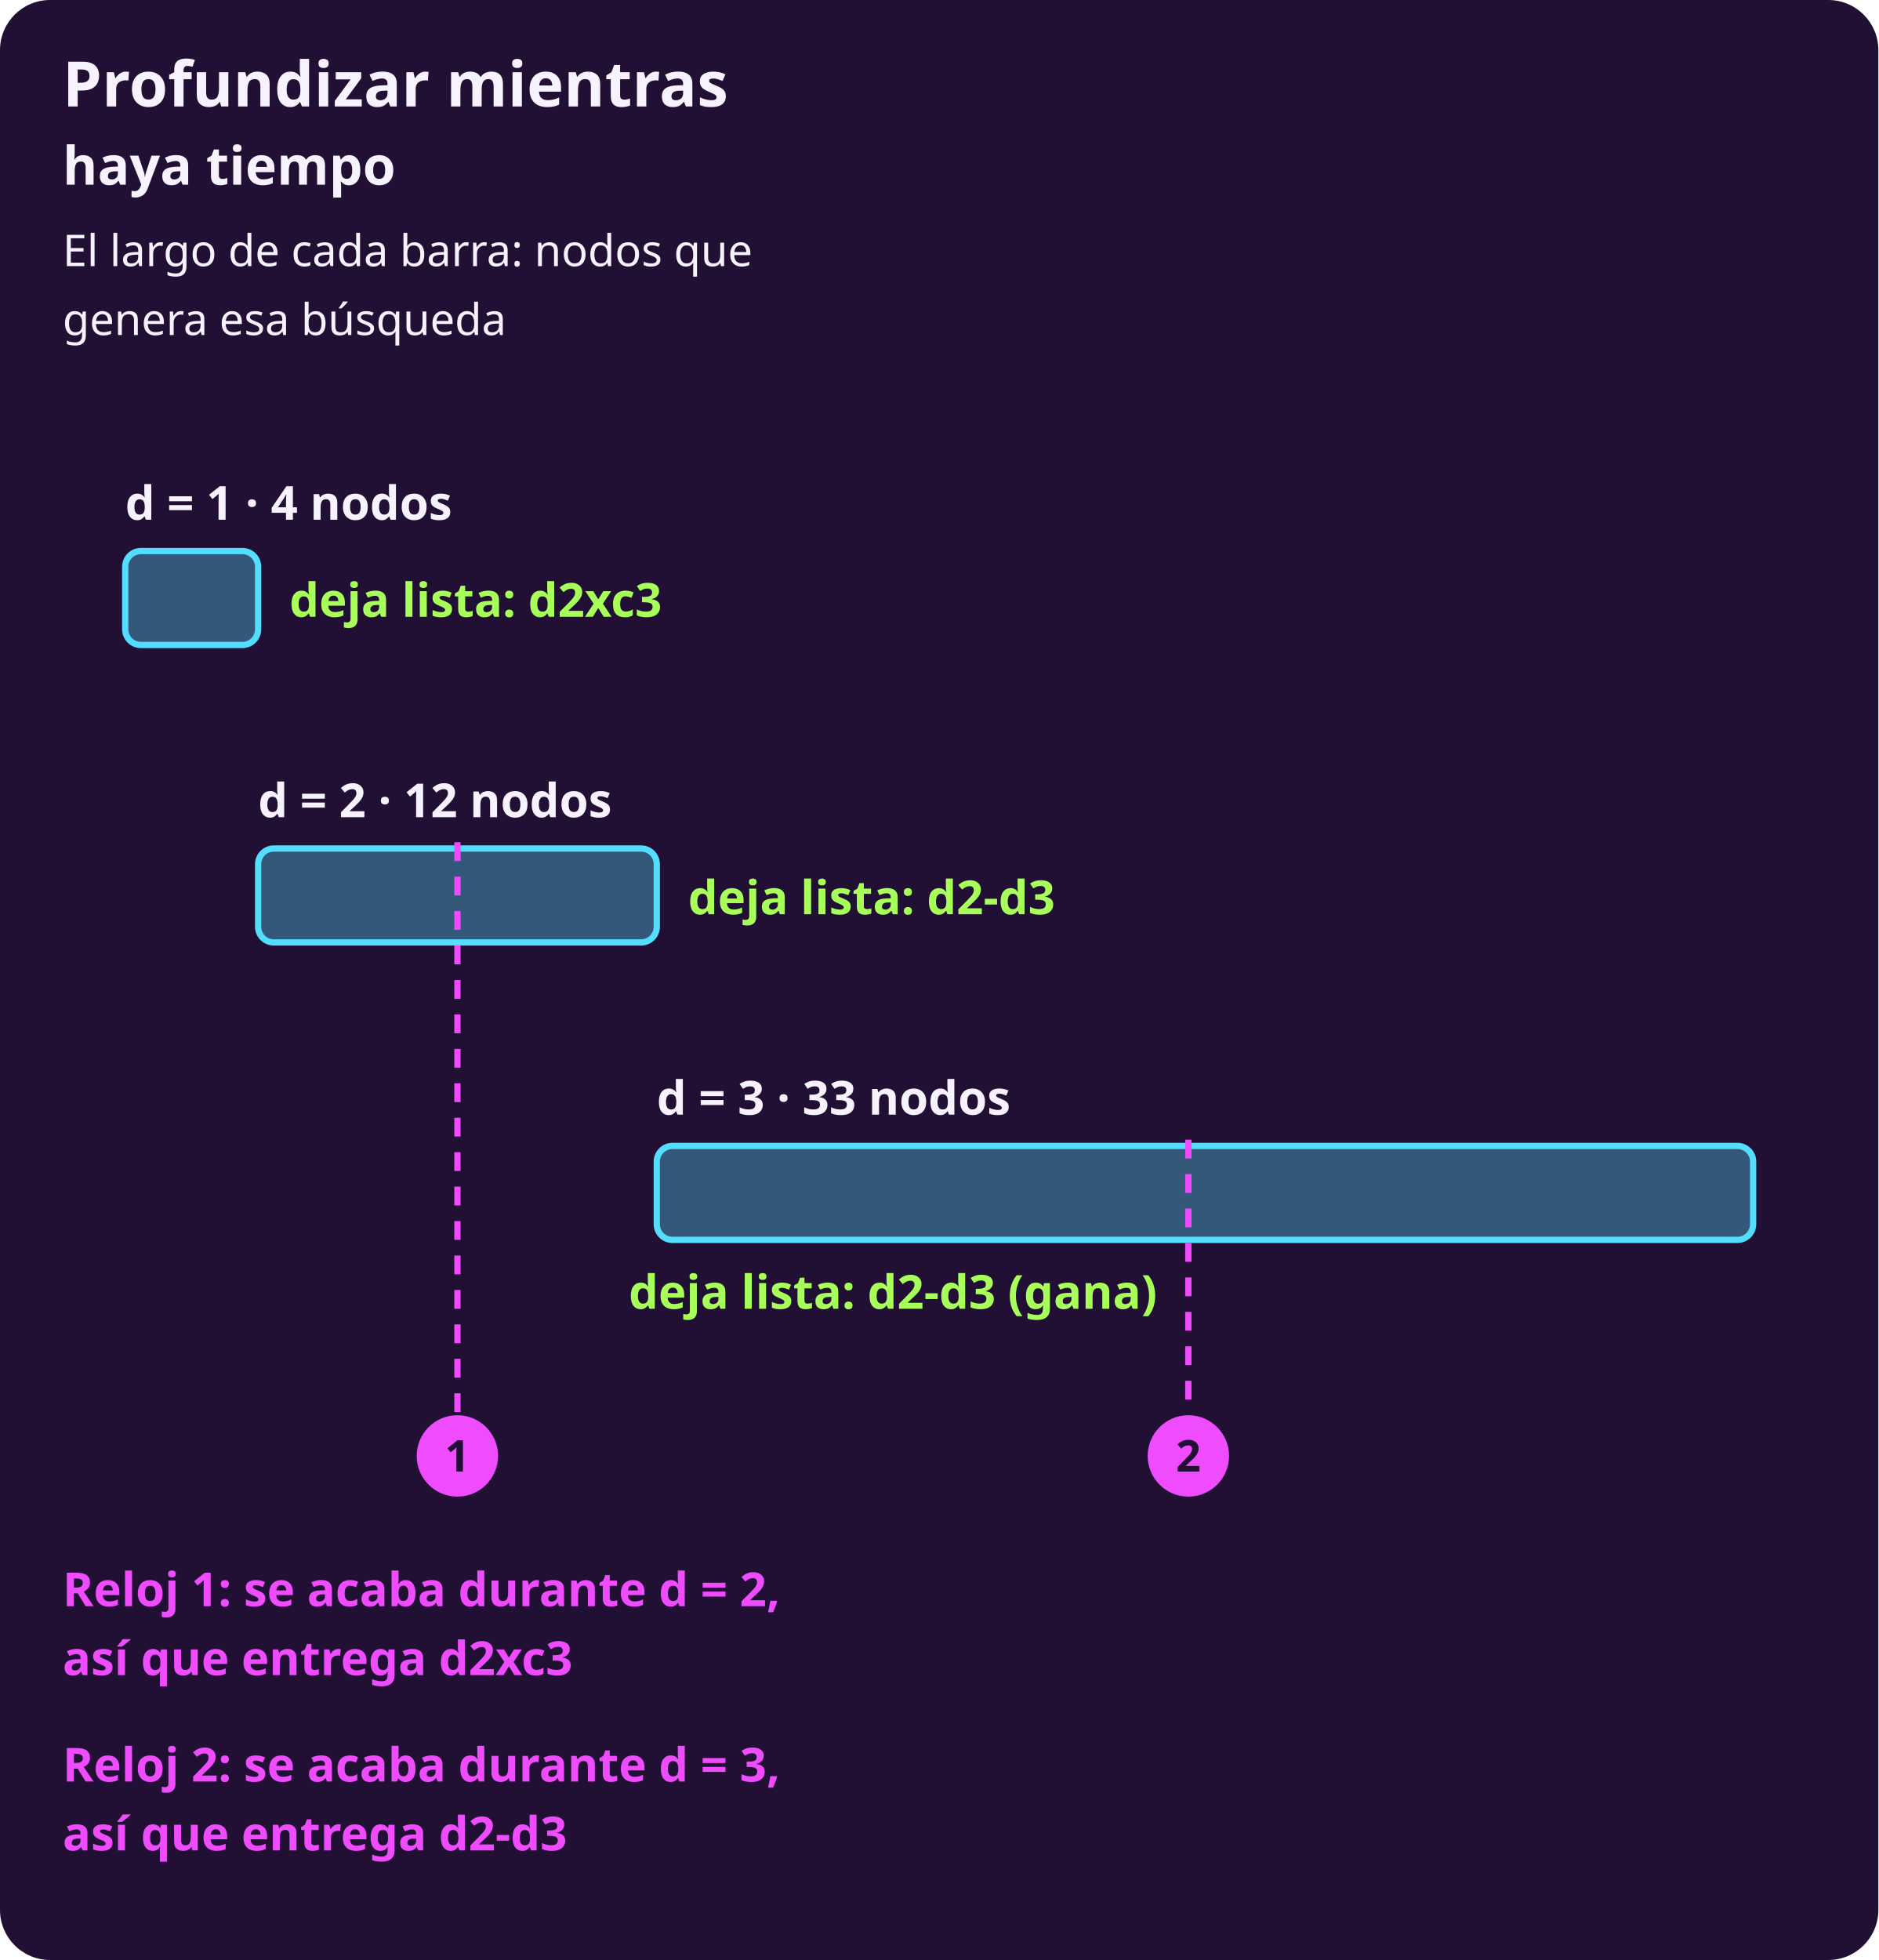
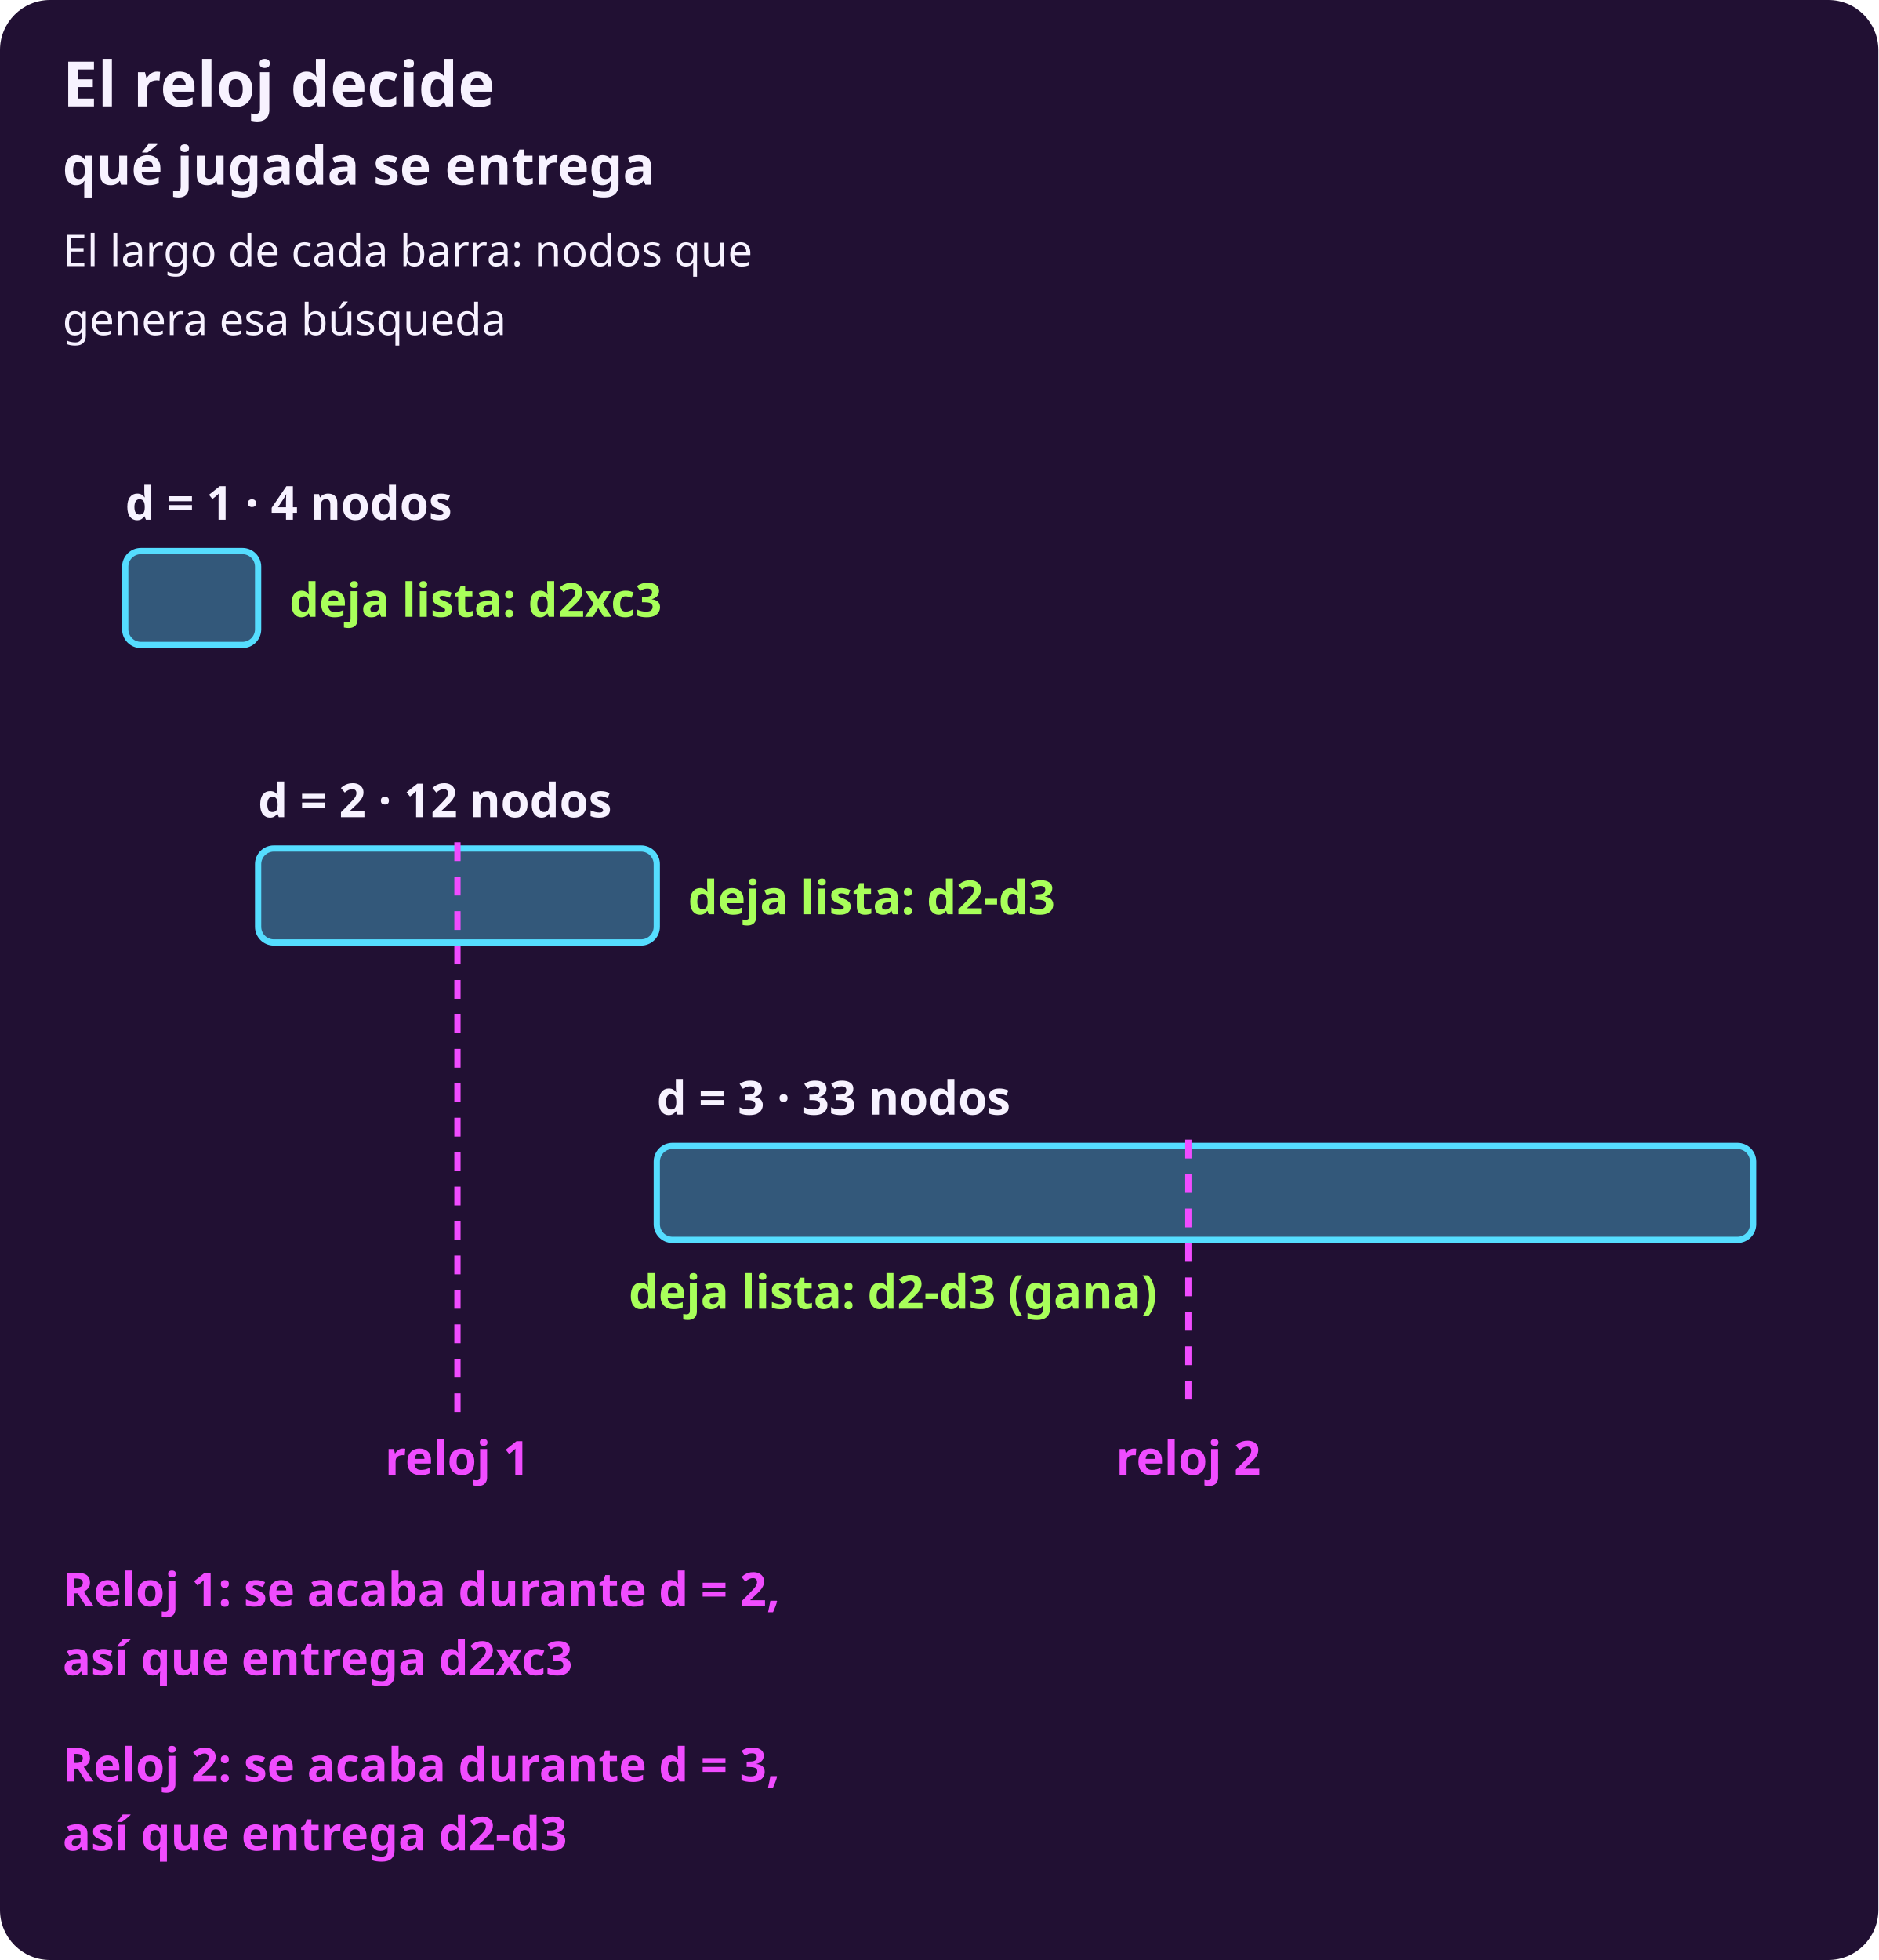
- <svg xmlns="http://www.w3.org/2000/svg" width="600" height="626" viewBox="0 0 600 626" role="img" aria-label="Tres búsquedas seguidas sobre la posición de la clase, con d = 1, 2 y 3; el largo de cada barra es el número de nodos que genera: 4 con d = 1, 12 con d = 2, 33 con d = 3. Cada búsqueda completa deja lista una jugada: d = 1: d2xc3 (+13), d = 2: d2-d3 (+1), d = 3: d2-d3 (+100). Si el reloj se acaba a media búsqueda, se entrega la jugada de la anterior.">
+ <svg xmlns="http://www.w3.org/2000/svg" width="600" height="626" viewBox="0 0 600 626" role="img" aria-label="Tres búsquedas seguidas sobre la posición de la clase, con d = 1, 2 y 3; el largo de cada barra es el número de nodos que genera: 4 con d = 1, 12 con d = 2, 33 con d = 3. Cada búsqueda completa deja lista una jugada: d = 1: d2xc3 (13), d = 2: d2-d3 (1), d = 3: d2-d3 (100). Dos líneas punteadas, reloj 1 y reloj 2, marcan dos momentos en que se acaba el tiempo; se entrega la jugada de la última búsqueda completa.">
  <rect x="0" y="0" width="600" height="626" rx="16" fill="#211033" />
  <defs>
    <marker id="p" viewBox="0 0 10 10" refX="9" refY="5" markerWidth="6" markerHeight="6" orient="auto-start-reverse">
      <path d="M 0 0 L 10 5 L 0 10 z" fill="#f04cff" />
    </marker>
    <marker id="s" viewBox="0 0 10 10" refX="9" refY="5" markerWidth="6" markerHeight="6" orient="auto-start-reverse">
      <path d="M 0 0 L 10 5 L 0 10 z" fill="#c8b9d8" />
    </marker>
  </defs>
-   <text x="20" y="34" fill="#f7f2ff" font-family="system-ui, sans-serif" font-size="20" font-weight="700" text-anchor="start">Profundizar mientras</text>
-   <text x="20" y="59" fill="#f7f2ff" font-family="system-ui, sans-serif" font-size="17" font-weight="700" text-anchor="start">haya tiempo</text>
+   <text x="20" y="34" fill="#f7f2ff" font-family="system-ui, sans-serif" font-size="20" font-weight="700" text-anchor="start">El reloj decide</text>
+   <text x="20" y="59" fill="#f7f2ff" font-family="system-ui, sans-serif" font-size="17" font-weight="700" text-anchor="start">qué jugada se entrega</text>
  <text x="20" y="85" fill="#f7f2ff" font-family="system-ui, sans-serif" font-size="14" font-weight="normal" text-anchor="start">El largo de cada barra: nodos que</text>
  <text x="20" y="107" fill="#f7f2ff" font-family="system-ui, sans-serif" font-size="14" font-weight="normal" text-anchor="start">genera esa búsqueda</text>
  <rect x="40.0" y="176" width="42.449" height="30" rx="5" fill="#33587a" stroke="#55ddff" stroke-width="2" />
  <text x="40.0" y="166" fill="#f7f2ff" font-family="system-ui, sans-serif" font-size="15" font-weight="700" text-anchor="start">d = 1 · 4 nodos</text>
  <text x="92.449" y="197" fill="#a8ff5a" font-family="system-ui, sans-serif" font-size="15" font-weight="700" text-anchor="start">deja lista: d2xc3</text>
  <rect x="82.449" y="271" width="127.347" height="30" rx="5" fill="#33587a" stroke="#55ddff" stroke-width="2" />
  <text x="82.449" y="261" fill="#f7f2ff" font-family="system-ui, sans-serif" font-size="15" font-weight="700" text-anchor="start">d = 2 · 12 nodos</text>
  <text x="219.796" y="292" fill="#a8ff5a" font-family="system-ui, sans-serif" font-size="15" font-weight="700" text-anchor="start">deja lista: d2-d3</text>
  <rect x="209.796" y="366" width="350.204" height="30" rx="5" fill="#33587a" stroke="#55ddff" stroke-width="2" />
  <text x="209.796" y="356" fill="#f7f2ff" font-family="system-ui, sans-serif" font-size="15" font-weight="700" text-anchor="start">d = 3 · 33 nodos</text>
  <text x="369.6" y="418" fill="#a8ff5a" font-family="system-ui, sans-serif" font-size="15" font-weight="700" text-anchor="end">deja lista: d2-d3 (gana)</text>
  <line x1="146.122" y1="269" x2="146.122" y2="451" stroke="#f04cff" stroke-width="2" stroke-dasharray="6 5" />
-   <circle cx="146.1" cy="465" r="13" fill="#f04cff" />
-   <text x="146.1" y="470" fill="#211033" font-family="system-ui, sans-serif" font-size="14" font-weight="700" text-anchor="middle">1</text>
+   <text x="146.1" y="471" fill="#f04cff" font-family="system-ui, sans-serif" font-size="15" font-weight="700" text-anchor="middle">reloj 1</text>
  <text x="20" y="513" fill="#f04cff" font-family="system-ui, sans-serif" font-size="15" font-weight="700" text-anchor="start">Reloj 1: se acaba durante d = 2,</text>
  <text x="20" y="535" fill="#f04cff" font-family="system-ui, sans-serif" font-size="15" font-weight="700" text-anchor="start">así que entrega d2xc3</text>
  <line x1="379.592" y1="364" x2="379.592" y2="451" stroke="#f04cff" stroke-width="2" stroke-dasharray="6 5" />
-   <circle cx="379.6" cy="465" r="13" fill="#f04cff" />
-   <text x="379.6" y="470" fill="#211033" font-family="system-ui, sans-serif" font-size="14" font-weight="700" text-anchor="middle">2</text>
+   <text x="379.6" y="471" fill="#f04cff" font-family="system-ui, sans-serif" font-size="15" font-weight="700" text-anchor="middle">reloj 2</text>
  <text x="20" y="569" fill="#f04cff" font-family="system-ui, sans-serif" font-size="15" font-weight="700" text-anchor="start">Reloj 2: se acaba durante d = 3,</text>
  <text x="20" y="591" fill="#f04cff" font-family="system-ui, sans-serif" font-size="15" font-weight="700" text-anchor="start">así que entrega d2-d3</text>
</svg>
